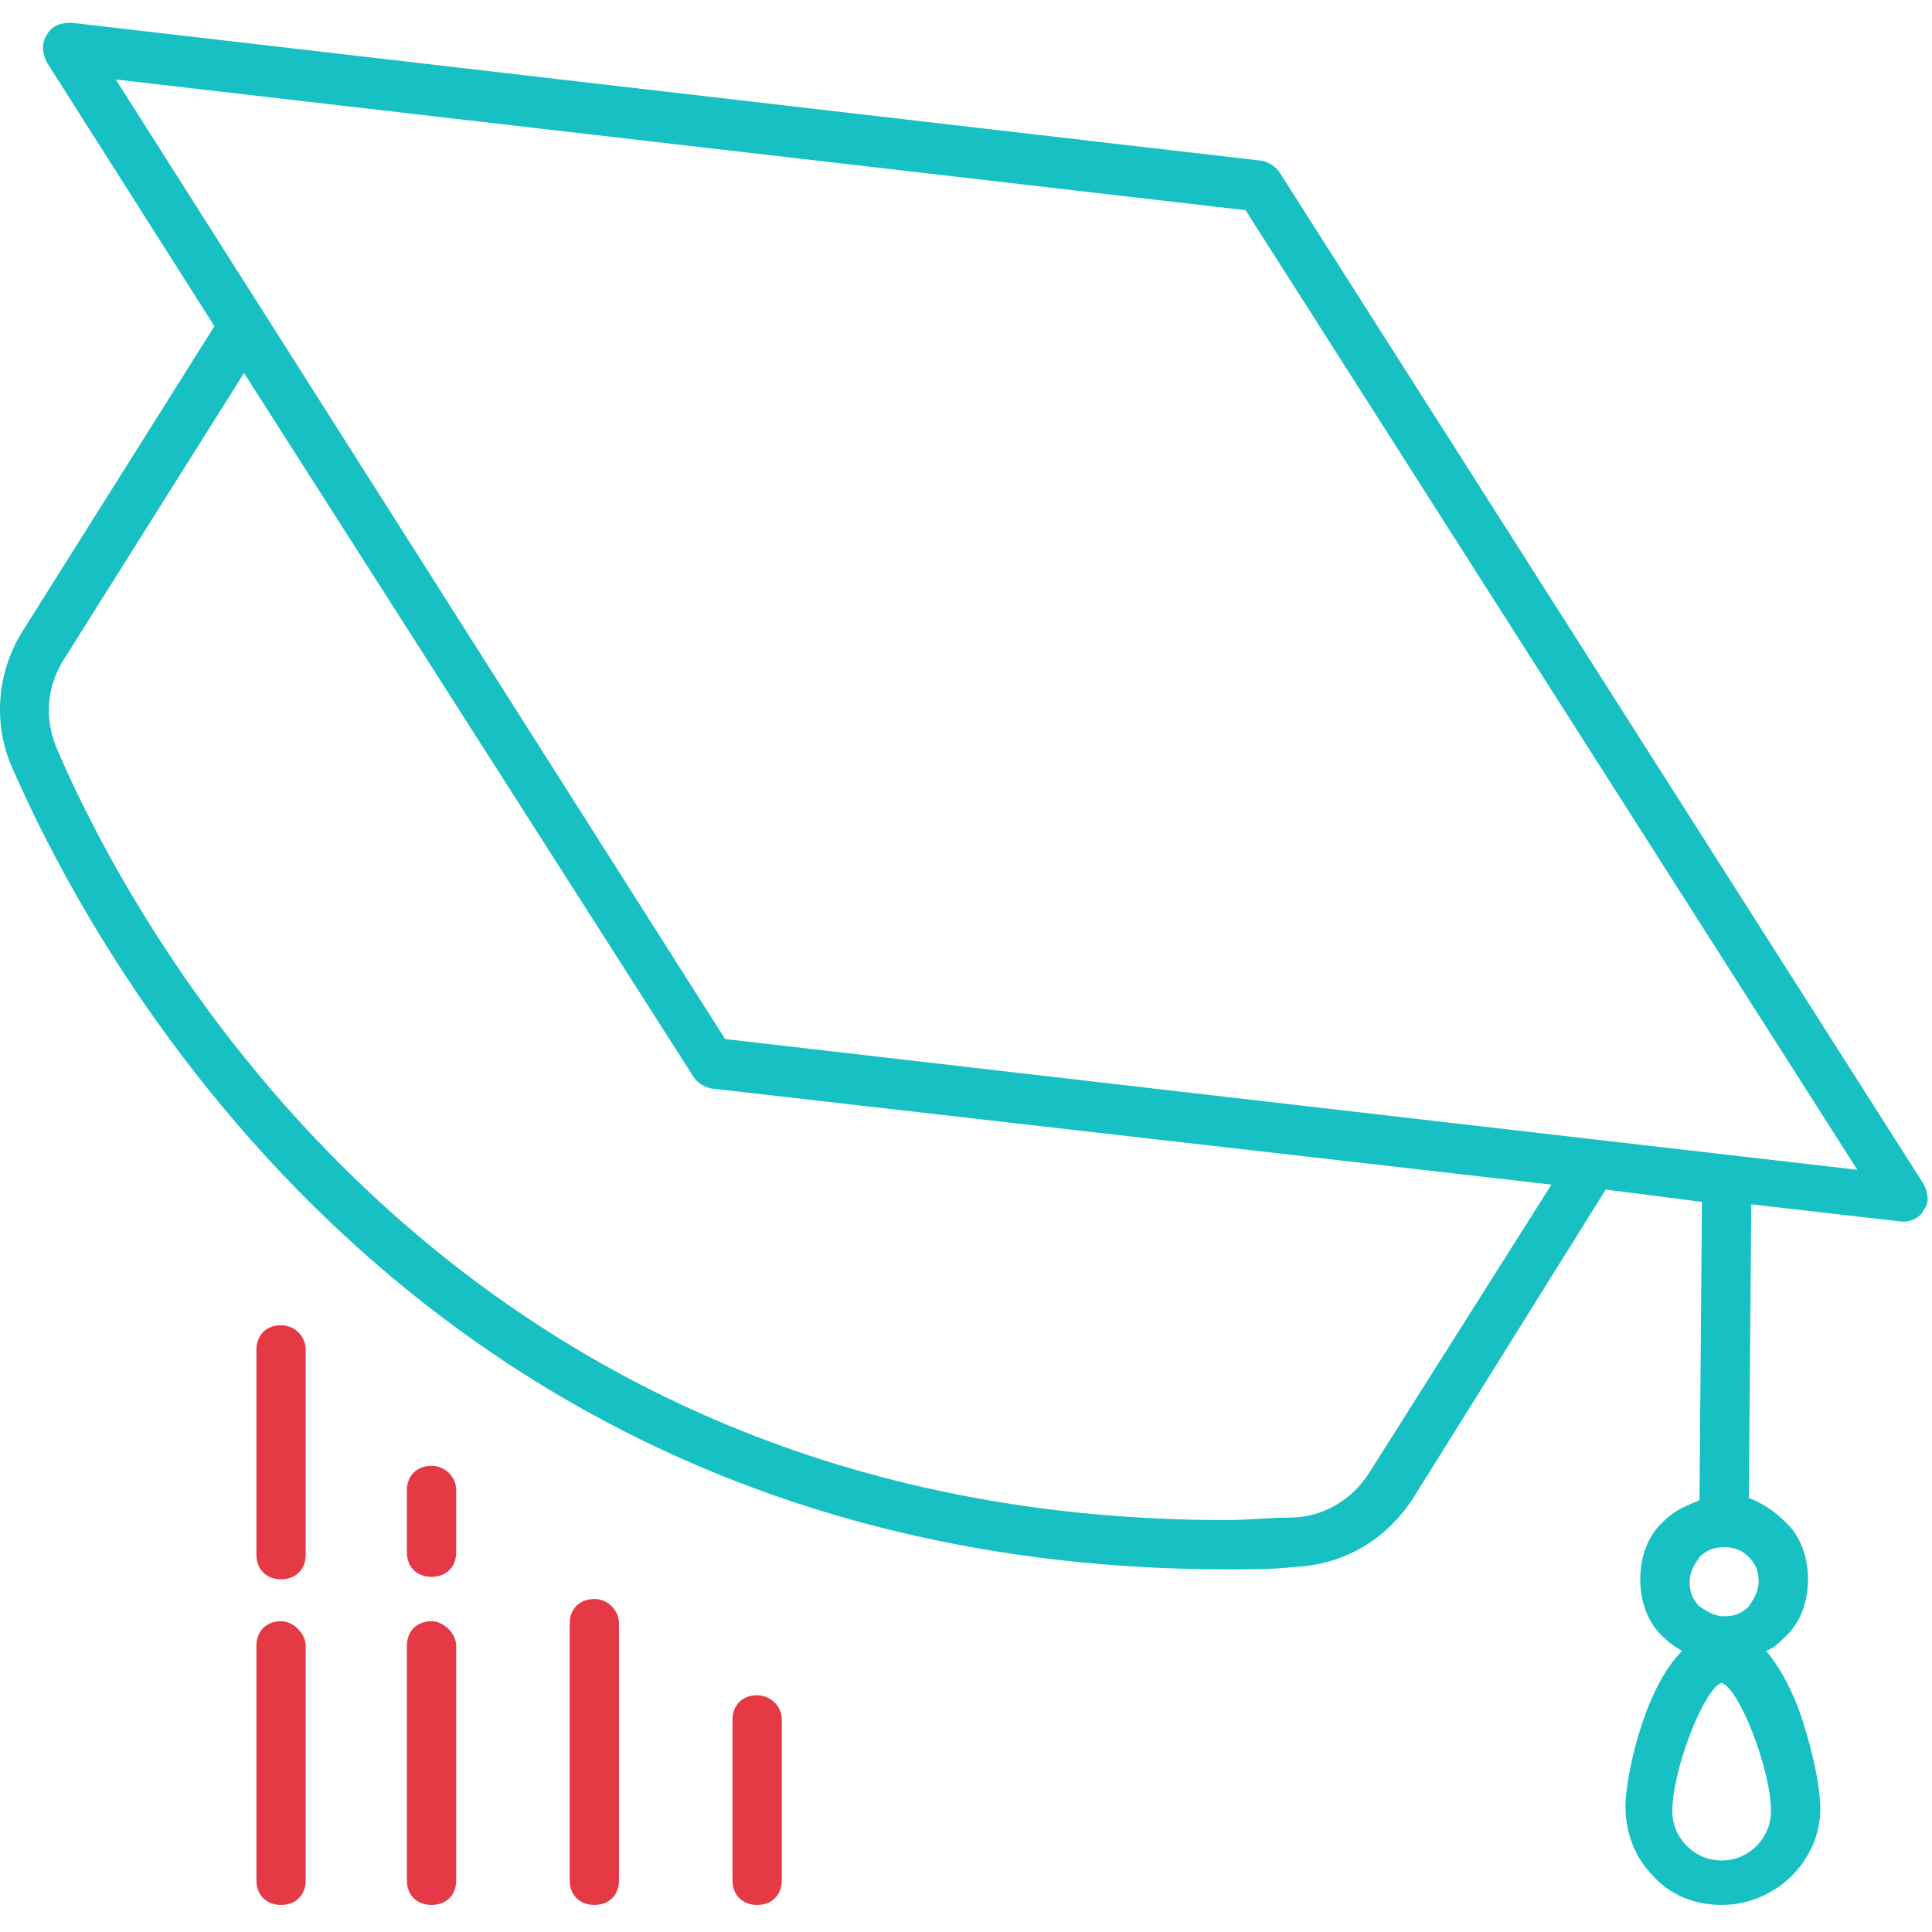
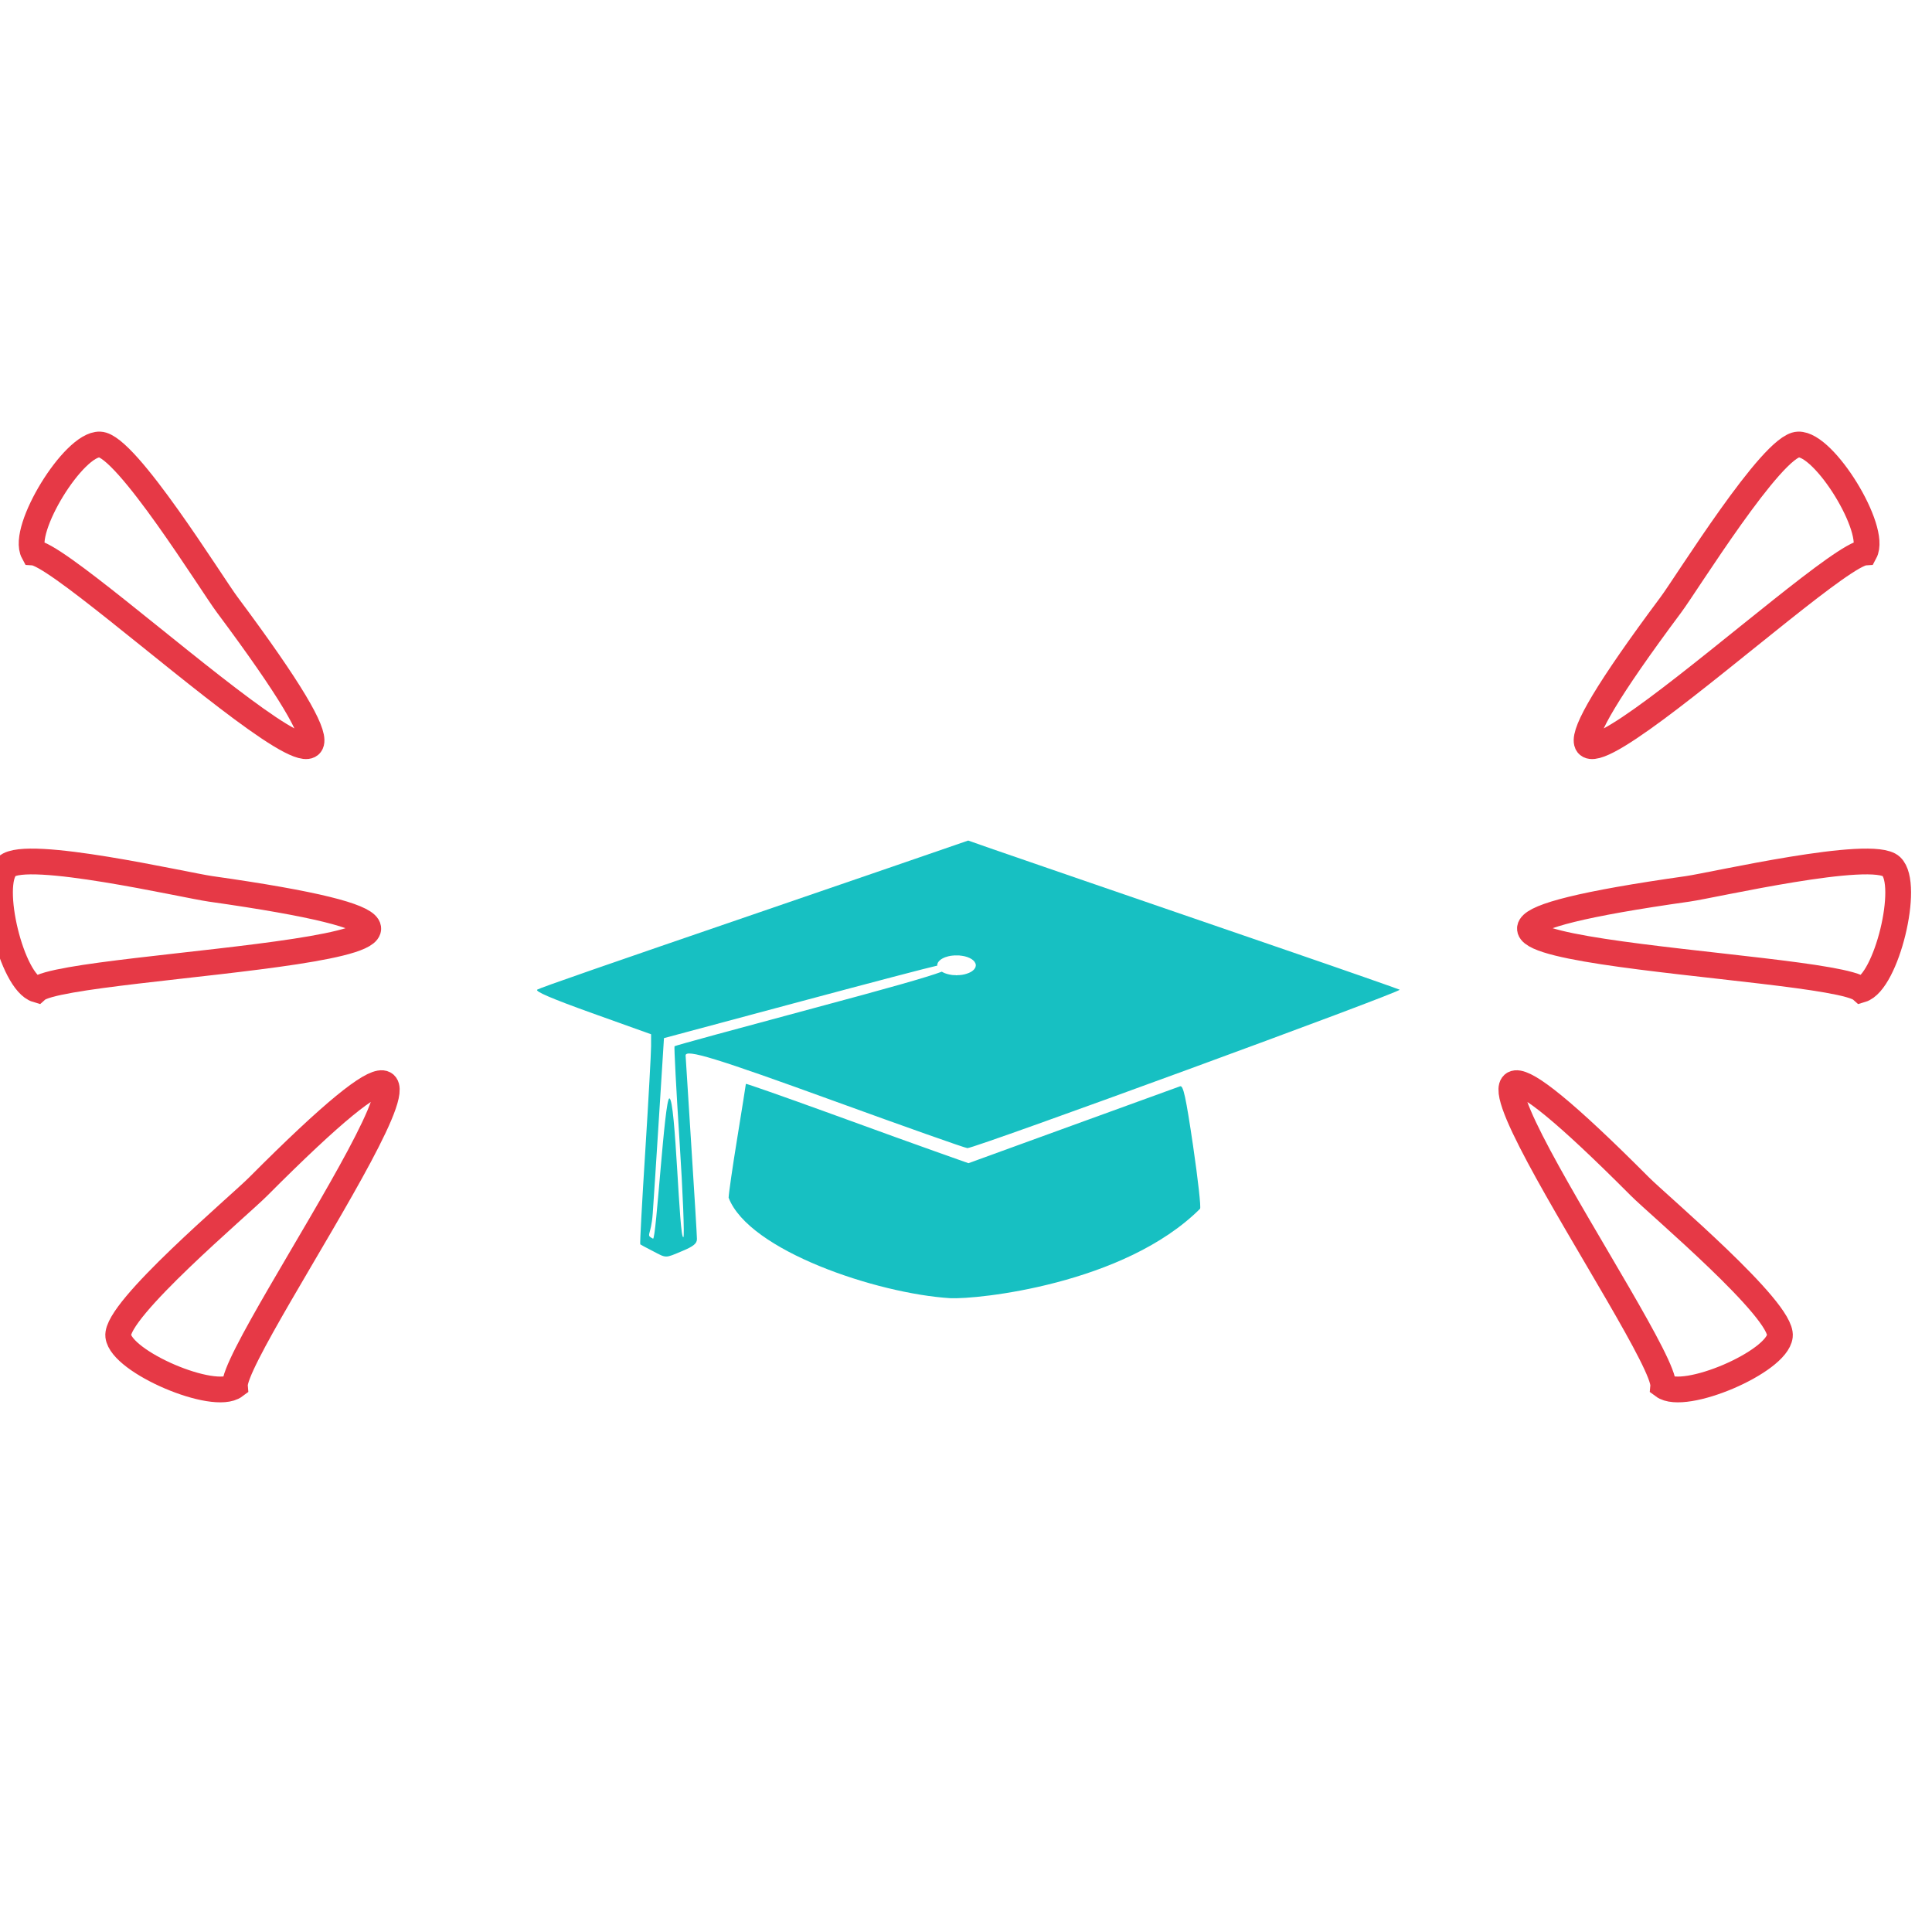
- <svg xmlns="http://www.w3.org/2000/svg" version="1.2" baseProfile="tiny-ps" viewBox="0 0 401 401" width="401" height="401">
-   <style>
- 		tspan { white-space:pre }
- 		.shp0 { fill: #17c0c2 } 
- 		.shp1 { fill: #e63946 } 
- 	</style>
-   <g id="Layer">
-     <g id="Layer">
-       <path id="Layer" fill-rule="evenodd" class="shp0" d="M399.33 250.99C398.82 252.53 396.77 253.55 395.23 253.55L394.72 253.55L363.49 249.97L362.98 310.9C365.54 311.92 368.1 313.46 370.14 315.5C373.73 318.58 375.26 323.18 375.26 327.79C375.26 332.4 373.73 337.01 370.14 340.08C369.12 341.1 368.1 342.13 366.56 342.64C369.12 345.71 371.17 349.3 373.22 354.42C375.78 361.58 377.82 370.29 377.82 375.41C377.82 386.16 368.61 395.38 357.34 395.38C351.71 395.38 346.59 393.33 343.01 389.23C339.42 385.65 337.38 380.53 337.38 374.9C337.38 369.26 340.96 350.83 349.15 342.64C348.13 342.13 346.59 341.1 345.57 340.08C341.98 337.01 340.45 332.4 340.45 327.79C340.45 323.18 341.98 318.58 345.57 315.5C347.62 313.46 350.18 312.43 352.74 311.41L353.25 249.46L333.28 246.9L293.34 310.9C287.71 319.6 279.01 324.72 268.77 325.23C264.16 325.74 259.55 325.74 254.94 325.74C88.03 325.74 19.94 199.28 2.53 159.34C-1.57 150.13 -0.54 139.38 4.58 131.18L44.51 67.7L9.7 12.91C8.67 10.86 8.67 8.82 9.7 7.28C10.72 5.23 12.77 4.72 14.81 4.72L262.11 33.39C263.65 33.9 264.67 34.42 265.69 35.95L399.33 245.87C400.35 247.92 400.35 249.97 399.33 250.99ZM322.01 245.87L147.42 225.9C145.89 225.39 144.86 224.88 143.84 223.34L50.65 77.42L13.28 136.82C9.69 142.45 9.18 149.1 11.74 155.25C28.13 193.65 94.17 315.5 254.43 315.5C259.04 315.5 263.13 314.99 267.74 314.99C274.4 314.99 280.54 311.41 284.13 305.78L322.01 245.87ZM357.34 349.3C353.76 350.32 347.1 367.22 347.1 375.92C347.1 381.55 351.71 386.16 357.34 386.16C362.98 386.16 367.58 381.55 367.58 375.92C367.58 367.22 360.93 350.32 357.34 349.3ZM357.86 321.14C355.81 321.14 354.27 321.65 352.74 323.18C351.71 324.72 350.69 326.26 350.69 328.3C350.69 330.35 351.2 331.89 352.74 333.42C354.27 334.45 355.81 335.47 357.86 335.47C359.9 335.47 361.44 334.96 362.98 333.42C364 331.89 365.02 330.35 365.02 328.3C365.02 326.26 364.51 324.72 362.98 323.18C361.44 321.65 359.9 321.14 357.86 321.14ZM385.5 242.8L258.53 43.63L24.03 16.5L150.5 215.66L385.5 242.8Z" />
-     </g>
-   </g>
-   <g id="Layer">
-     <g id="Layer">
-       <path id="Layer" class="shp1" d="M58.34 275.06C55.26 275.06 53.22 277.1 53.22 280.18L53.22 322.67C53.22 325.74 55.26 327.79 58.34 327.79C61.41 327.79 63.45 325.74 63.45 322.67L63.45 280.18C63.45 277.1 60.9 275.06 58.34 275.06Z" />
-     </g>
-   </g>
-   <g id="Layer">
-     <g id="Layer">
-       <path id="Layer" class="shp1" d="M58.34 336.5C55.26 336.5 53.22 338.54 53.22 341.62L53.22 390.26C53.22 393.33 55.26 395.38 58.34 395.38C61.41 395.38 63.45 393.33 63.45 390.26L63.45 341.62C63.45 339.06 60.9 336.5 58.34 336.5Z" />
-     </g>
-   </g>
-   <g id="Layer">
-     <g id="Layer">
-       <path id="Layer" class="shp1" d="M89.57 304.24C86.49 304.24 84.45 306.29 84.45 309.36L84.45 322.16C84.45 325.23 86.49 327.28 89.57 327.28C92.64 327.28 94.69 325.23 94.69 322.16L94.69 309.36C94.69 306.29 92.13 304.24 89.57 304.24Z" />
-     </g>
-   </g>
-   <g id="Layer">
-     <g id="Layer">
-       <path id="Layer" class="shp1" d="M89.57 336.5C86.49 336.5 84.45 338.54 84.45 341.62L84.45 390.26C84.45 393.33 86.49 395.38 89.57 395.38C92.64 395.38 94.69 393.33 94.69 390.26L94.69 341.62C94.69 339.06 92.13 336.5 89.57 336.5Z" />
-     </g>
-   </g>
-   <g id="Layer">
-     <g id="Layer">
-       <path id="Layer" class="shp1" d="M123.36 331.89C120.29 331.89 118.24 333.94 118.24 337.01L118.24 390.26C118.24 393.33 120.29 395.38 123.36 395.38C126.43 395.38 128.48 393.33 128.48 390.26L128.48 337.01C128.48 334.45 126.43 331.89 123.36 331.89Z" />
-     </g>
-   </g>
-   <g id="Layer">
-     <g id="Layer">
-       <path id="Layer" class="shp1" d="M157.15 351.86C154.08 351.86 152.03 353.9 152.03 356.98L152.03 390.26C152.03 393.33 154.08 395.38 157.15 395.38C160.22 395.38 162.27 393.33 162.27 390.26L162.27 356.98C162.27 353.9 159.71 351.86 157.15 351.86Z" />
-     </g>
-   </g>
-   <g id="Layer">
- 	</g>
-   <g id="Layer">
- 	</g>
-   <g id="Layer">
- 	</g>
-   <g id="Layer">
- 	</g>
-   <g id="Layer">
- 	</g>
-   <g id="Layer">
- 	</g>
-   <g id="Layer">
- 	</g>
-   <g id="Layer">
- 	</g>
-   <g id="Layer">
- 	</g>
-   <g id="Layer">
- 	</g>
-   <g id="Layer">
- 	</g>
-   <g id="Layer">
- 	</g>
-   <g id="Layer">
- 	</g>
-   <g id="Layer">
- 	</g>
-   <g id="Layer">
- 	</g>
+ <svg xmlns="http://www.w3.org/2000/svg" id="cog" viewBox="0 0 150 150" height="400" width="400">
+   <defs />
+   <path fill="#17c0c2" d="M77.11 65.94c2.1.73 9.32 3.21 22.82 7.85 4.66 1.6 8.59 2.98 8.74 3.05.25.14-32.96 12.31-33.56 12.3-.16 0-4.85-1.66-10.41-3.68-9.11-3.31-11.48-4.04-11.47-3.51 0 .09.2 3.22.44 6.96.24 3.74.44 7.02.44 7.28.01.35-.27.58-1.14.94-1.36.57-1.2.57-2.31-.01-.49-.25-.92-.48-.95-.51-.04-.03.14-3.3.39-7.26s.45-7.62.45-8.12v-.93l-4.58-1.64c-3.17-1.14-4.48-1.7-4.25-1.83.3-.17 5.37-1.93 17.19-5.98 2.08-.71 6.59-2.26 10.02-3.44l6.24-2.15 1.94.68zm-2.85 8.24h-.08-.13c-.02 0-.03.01-.04.01h-.07c-.02.01-.03.01-.04.01h-.04c-.01 0-.02.01-.03.01h-.04c-.01.01-.02.01-.03.01-.02 0-.03 0-.04.01h-.03c-.01.01-.03.01-.04.01-.01 0-.02.01-.03.01-.01 0-.02.01-.03.01-.02 0-.03 0-.04.01-.01 0-.02 0-.03.01-.01 0-.02 0-.03.01-.01 0-.02 0-.03.01-.01 0-.03 0-.04.01-.01 0-.02 0-.03.01-.01 0-.02.01-.03.01-.01 0-.02.01-.03.01-.01.01-.02.01-.02.01-.01.01-.02.01-.03.02-.01 0-.02 0-.03.01-.01 0-.02.01-.03.01-.01.01-.02.01-.02.02-.01 0-.02 0-.03.01-.01 0-.02.01-.03.01 0 .01-.01.01-.02.02-.01 0-.02.01-.02.01-.01.01-.02.01-.03.02 0 0-.01.01-.02.01l-.02.02-.02.02c-.01 0-.01.01-.02.01l-.02.02c-.01 0-.01.01-.02.02 0 0-.01.01-.02.01 0 .01-.01.01-.01.02l-.02.02-.01.01c-.01.01-.01.02-.02.02 0 .01-.01.01-.01.02-.01.01-.01.01-.01.02-.01 0-.01.01-.02.02 0 0 0 .01-.01.02 0 0 0 .01-.01.01v.02c-.01.01-.01.02-.01.02 0 .01-.01.01-.01.02s0 .01-.01.02v.04c-.01 0-.01.01-.01.02v.08c-.73.16-4.96 1.27-10.52 2.76l-10.7 2.87-.37 5.88c-.2 3.24-.43 6.71-.5 7.72-.13 1.82-.58 1.65.02 1.97.25.13.89-10.9 1.27-10.89.5.02.75 11.04 1.09 10.77.09-.08-.04-3.43-.3-7.45-.26-4.01-.43-7.33-.39-7.37.04-.05 4.89-1.37 10.78-2.95 5.82-1.56 8.77-2.39 9.98-2.84 0 .01.01.01.01.01.01.01.01.01.02.01 0 .01.01.01.01.01.01 0 .02.01.02.01.01.01.02.01.03.01l.02.02c.01 0 .02.01.03.01.01 0 .02.01.03.01.01.01.02.01.03.02.01 0 .02 0 .03.01.01 0 .02 0 .03.01.01 0 .02.01.03.01.01 0 .02.01.03.01.01 0 .02.01.03.01.01 0 .02.01.03.01.01 0 .03.01.04.01.01 0 .02.01.03.01.01 0 .02 0 .03.01.01 0 .03 0 .04.01h.03c.01.01.02.01.04.01.01 0 .02.01.03.01h.04c.01.01.02.01.03.01.01 0 .03 0 .04.01h.03c.02 0 .03 0 .04.01H74c.02 0 .03.01.04.01H74.19c.01 0 .02.01.04.01h.09c.01-.01.01-.01.02-.01h.14c.01 0 .03-.01.04-.01h.07c.01-.01.03-.01.04-.01h.03c.02 0 .03-.01.04-.01h.04c.01-.01.02-.01.03-.01.01 0 .02 0 .04-.01h.03c.01-.01.02-.01.03-.01.02 0 .03-.01.04-.01.01 0 .02-.01.03-.01.01 0 .02 0 .03-.01.02 0 .03 0 .04-.01.01 0 .02 0 .03-.01.01 0 .02 0 .03-.01.01 0 .02 0 .03-.01.01 0 .02 0 .03-.01.01 0 .02-.01.03-.01.01 0 .02-.01.03-.01.01-.01.02-.01.03-.01.01-.01.02-.01.03-.02.01 0 .02 0 .03-.01.01 0 .02-.01.03-.01 0-.01.01-.01.02-.02.01 0 .02-.01.03-.01.01 0 .01-.01.02-.01.01-.01.02-.01.03-.02.01 0 .01-.01.02-.01.01-.01.02-.01.02-.02.01 0 .02-.01.03-.01 0-.01.01-.01.02-.02 0-.01.01-.01.02-.02.01 0 .01-.01.02-.01 0-.01.01-.01.02-.02l.02-.02.01-.01.02-.02.02-.02.01-.01c.01-.01.01-.02.01-.02l.02-.02c0-.01.01-.01.01-.02s.01-.01.01-.02c.01 0 .01-.01.01-.02.01 0 .01-.01.01-.01.01-.01.01-.02.01-.02 0-.01.01-.02.01-.02 0-.01 0-.01.01-.02v-.02c0-.01.01-.01.01-.02v-.02V75c.01 0 .01-.01.01-.02v-.02-.01-.02-.01-.02-.01c-.01-.01-.01-.01-.01-.02v-.02s0-.01-.01-.02v-.02l-.01-.01c0-.01 0-.02-.01-.02 0-.01 0-.02-.01-.02 0-.01 0-.01-.01-.02 0-.01 0-.01-.01-.02 0 0 0-.01-.01-.02 0 0 0-.01-.01-.02l-.01-.01c-.01-.01-.01-.02-.02-.02 0-.01-.01-.01-.01-.02-.01 0-.01-.01-.02-.02l-.01-.01-.02-.02-.02-.02s-.01-.01-.02-.01c0-.01-.01-.01-.02-.02 0-.01-.01-.01-.02-.02-.01 0-.01-.01-.02-.01l-.02-.02c-.01 0-.02-.01-.02-.01-.01-.01-.02-.01-.03-.02-.01 0-.01-.01-.02-.01-.01-.01-.02-.01-.03-.02-.01 0-.01-.01-.02-.01s-.02-.01-.03-.01c-.01-.01-.02-.01-.03-.02-.01 0-.01-.01-.02-.01s-.02-.01-.03-.01c-.01-.01-.02-.01-.03-.01-.01-.01-.02-.01-.03-.02-.01 0-.02 0-.03-.01-.01 0-.02-.01-.03-.01-.01 0-.02-.01-.03-.01-.01 0-.02-.01-.03-.01-.01 0-.03-.01-.04-.01-.01 0-.02-.01-.03-.01-.01 0-.02-.01-.03-.01-.01 0-.02 0-.04-.01-.01 0-.02 0-.03-.01h-.03c-.01-.01-.03-.01-.04-.01-.01 0-.02 0-.03-.01h-.04c-.01-.01-.02-.01-.03-.01h-.04c-.01-.01-.02-.01-.04-.01h-.03c-.01-.01-.03-.01-.04-.01h-.04c-.01 0-.02 0-.03-.01h-.23zm-16.35 9.97c0-.04 2.88.97 6.41 2.25 3.52 1.28 7.41 2.69 8.64 3.12l2.23.79 8.06-2.93c4.43-1.61 8.2-2.98 8.37-3.04.25-.1.45.83 1.01 4.62.38 2.61.63 4.81.54 4.89-5.87 5.86-17.3 7.05-19.41 6.94-5.69-.36-15.62-3.69-17.19-7.8 0-.27.3-2.36.67-4.63.37-2.28.67-4.17.67-4.21z" />
+   <path fill="none" stroke="#E63946" stroke-width="2px" d="M17.64 46.95C37.62 73.75 5.81 43.11 2.6 42.9C1.63 41.11 5.72 34.44 7.75 34.51C9.79 34.57 16.42 45.32 17.64 46.95Z" />
+   <path fill="none" stroke="#E63946" stroke-width="2px" d="M16.34 69.01C49.43 73.69 5.28 74.7 2.87 76.84C0.91 76.26 -0.94 68.67 0.53 67.27C2.01 65.87 14.32 68.72 16.34 69.01Z" />
+   <path fill="none" stroke="#E63946" stroke-width="2px" d="M20.05 92.12C43.64 68.44 17.98 104.39 18.24 107.6C16.61 108.82 9.42 105.75 9.18 103.73C8.95 101.7 18.62 93.57 20.05 92.12Z" />
+   <path fill="none" stroke="#E63946" stroke-width="2px" d="M129.73 46.95C109.75 73.75 141.56 43.11 144.78 42.9C145.74 41.11 141.66 34.44 139.62 34.51C137.59 34.57 130.95 45.32 129.73 46.95Z" />
+   <path fill="none" stroke="#E63946" stroke-width="2px" d="M131.04 69.01C97.94 73.69 142.1 74.7 144.51 76.84C146.46 76.26 148.32 68.67 146.84 67.27C145.36 65.87 133.06 68.72 131.04 69.01L131.04 69.01Z" />
+   <path fill="none" stroke="#E63946" stroke-width="2px" d="M127.32 92.12C103.73 68.44 129.4 104.39 129.13 107.6C130.77 108.82 137.96 105.75 138.19 103.73C138.43 101.7 128.76 93.57 127.32 92.12Z" />
</svg>
